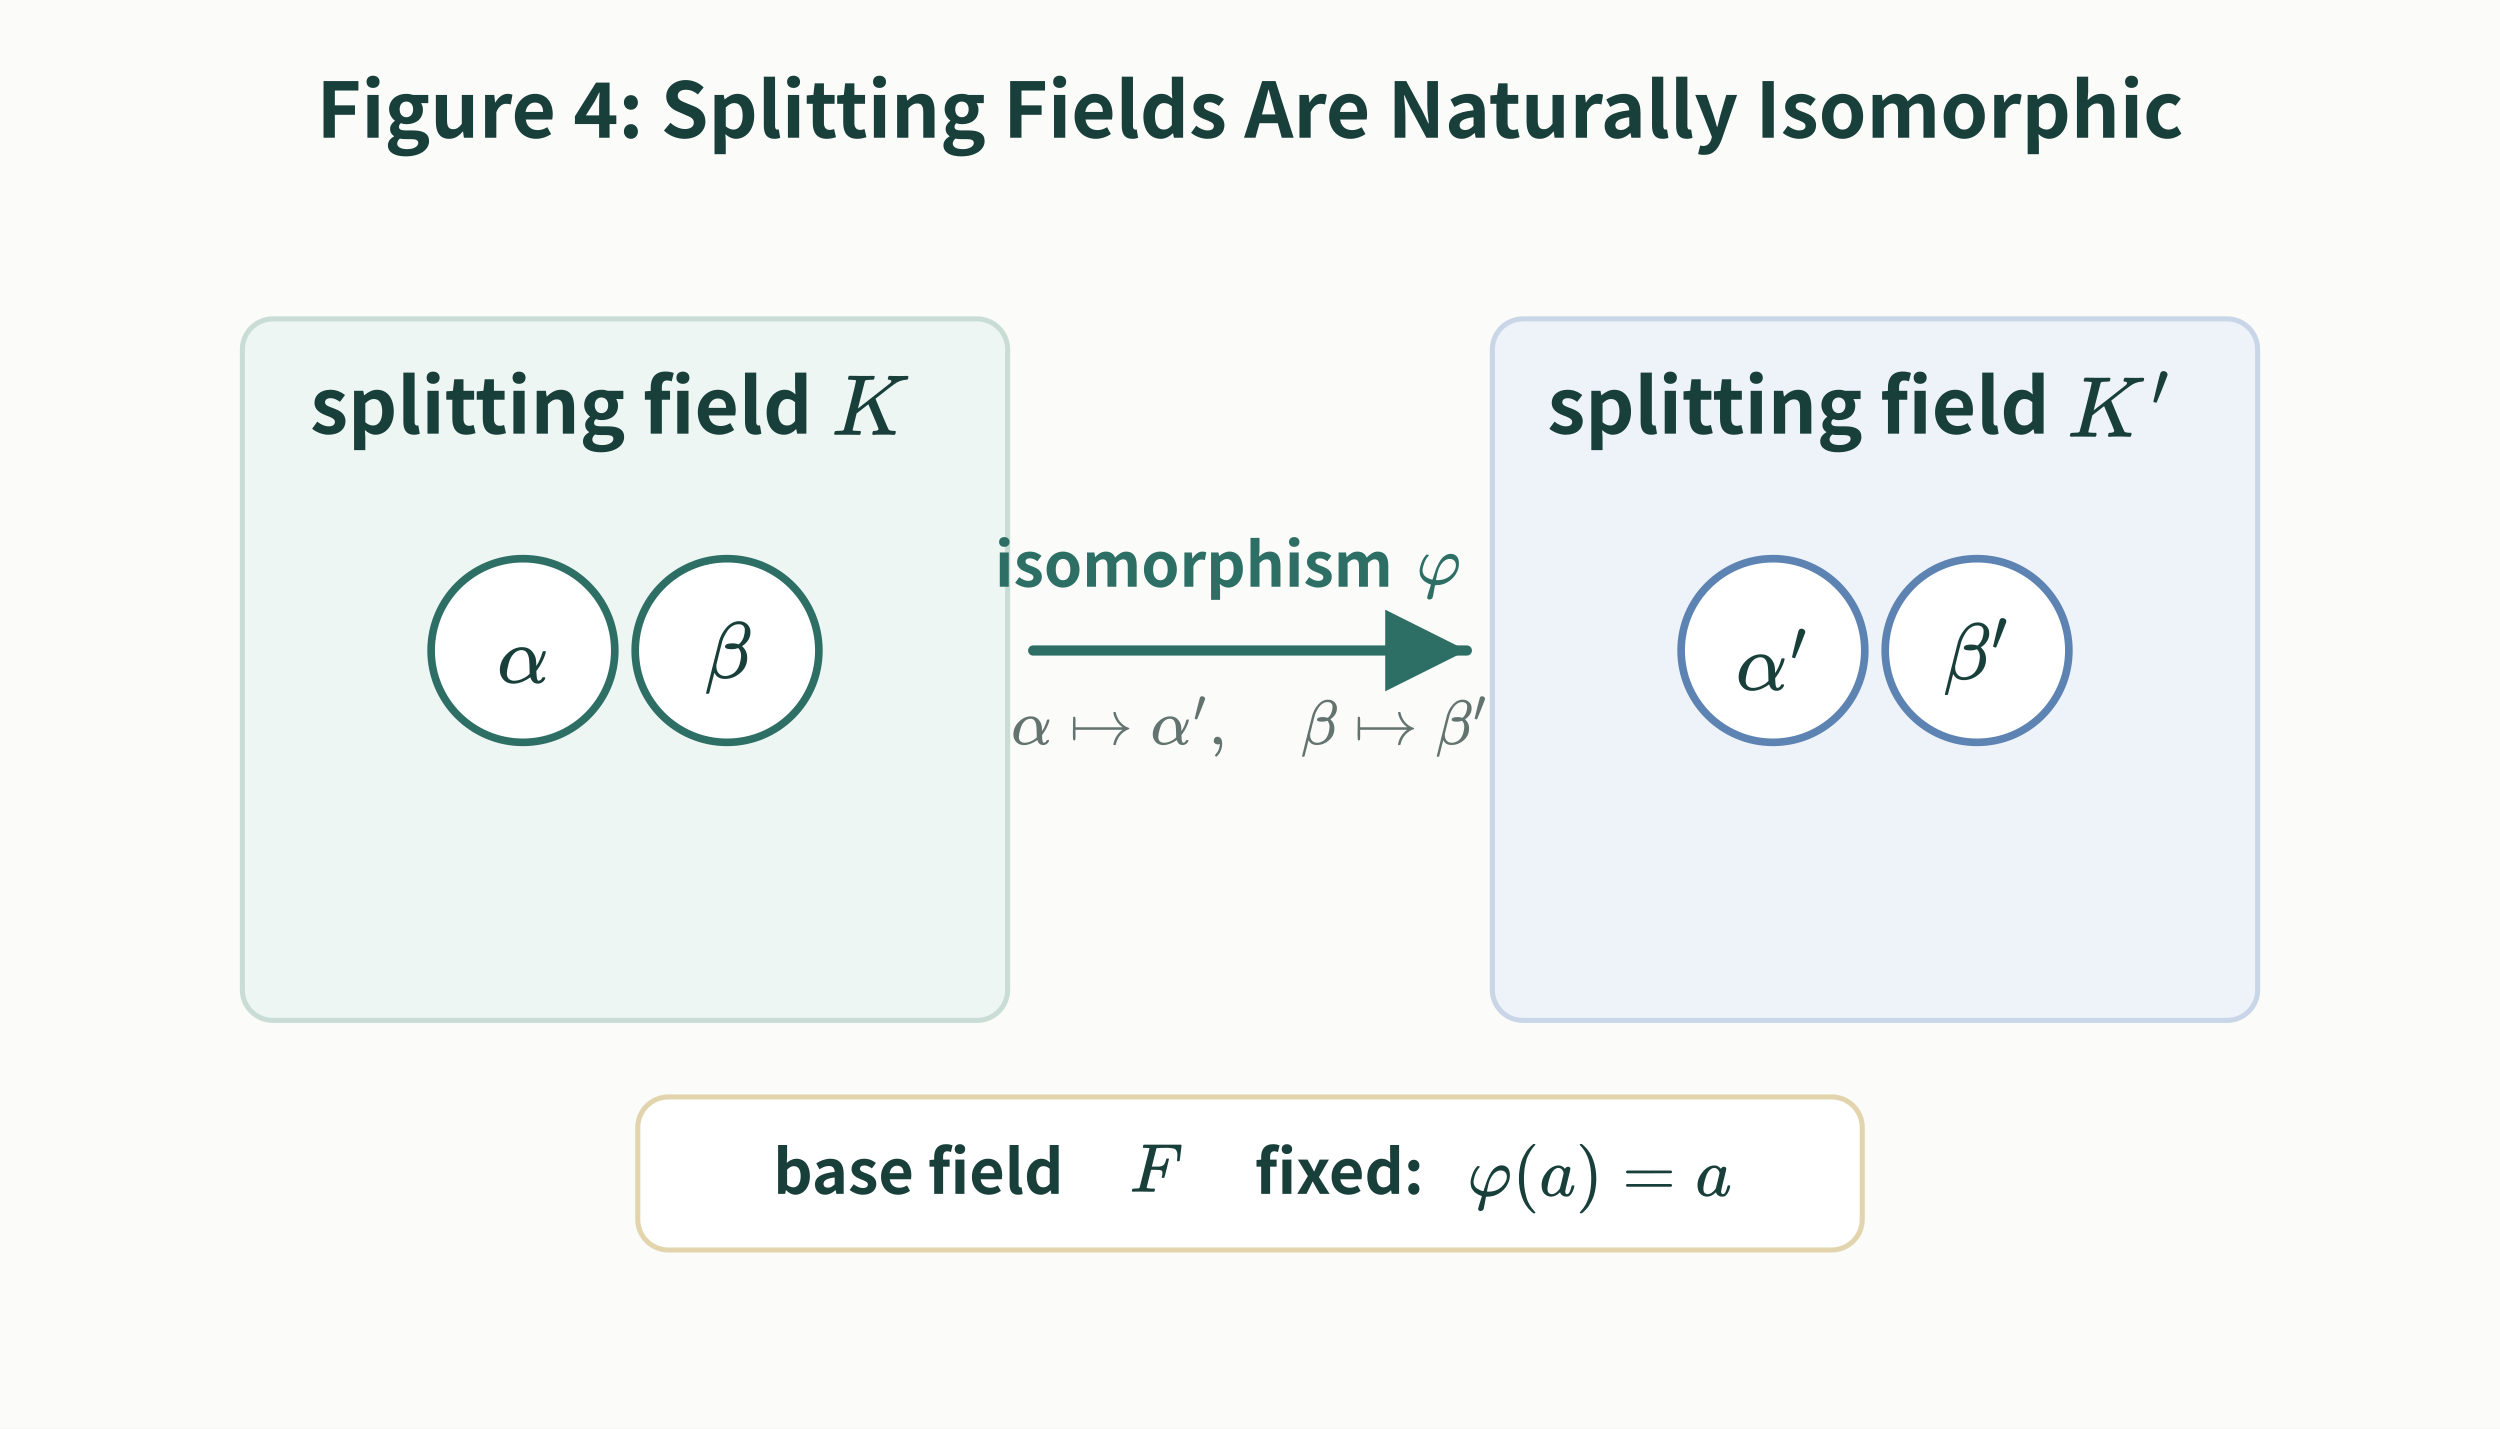
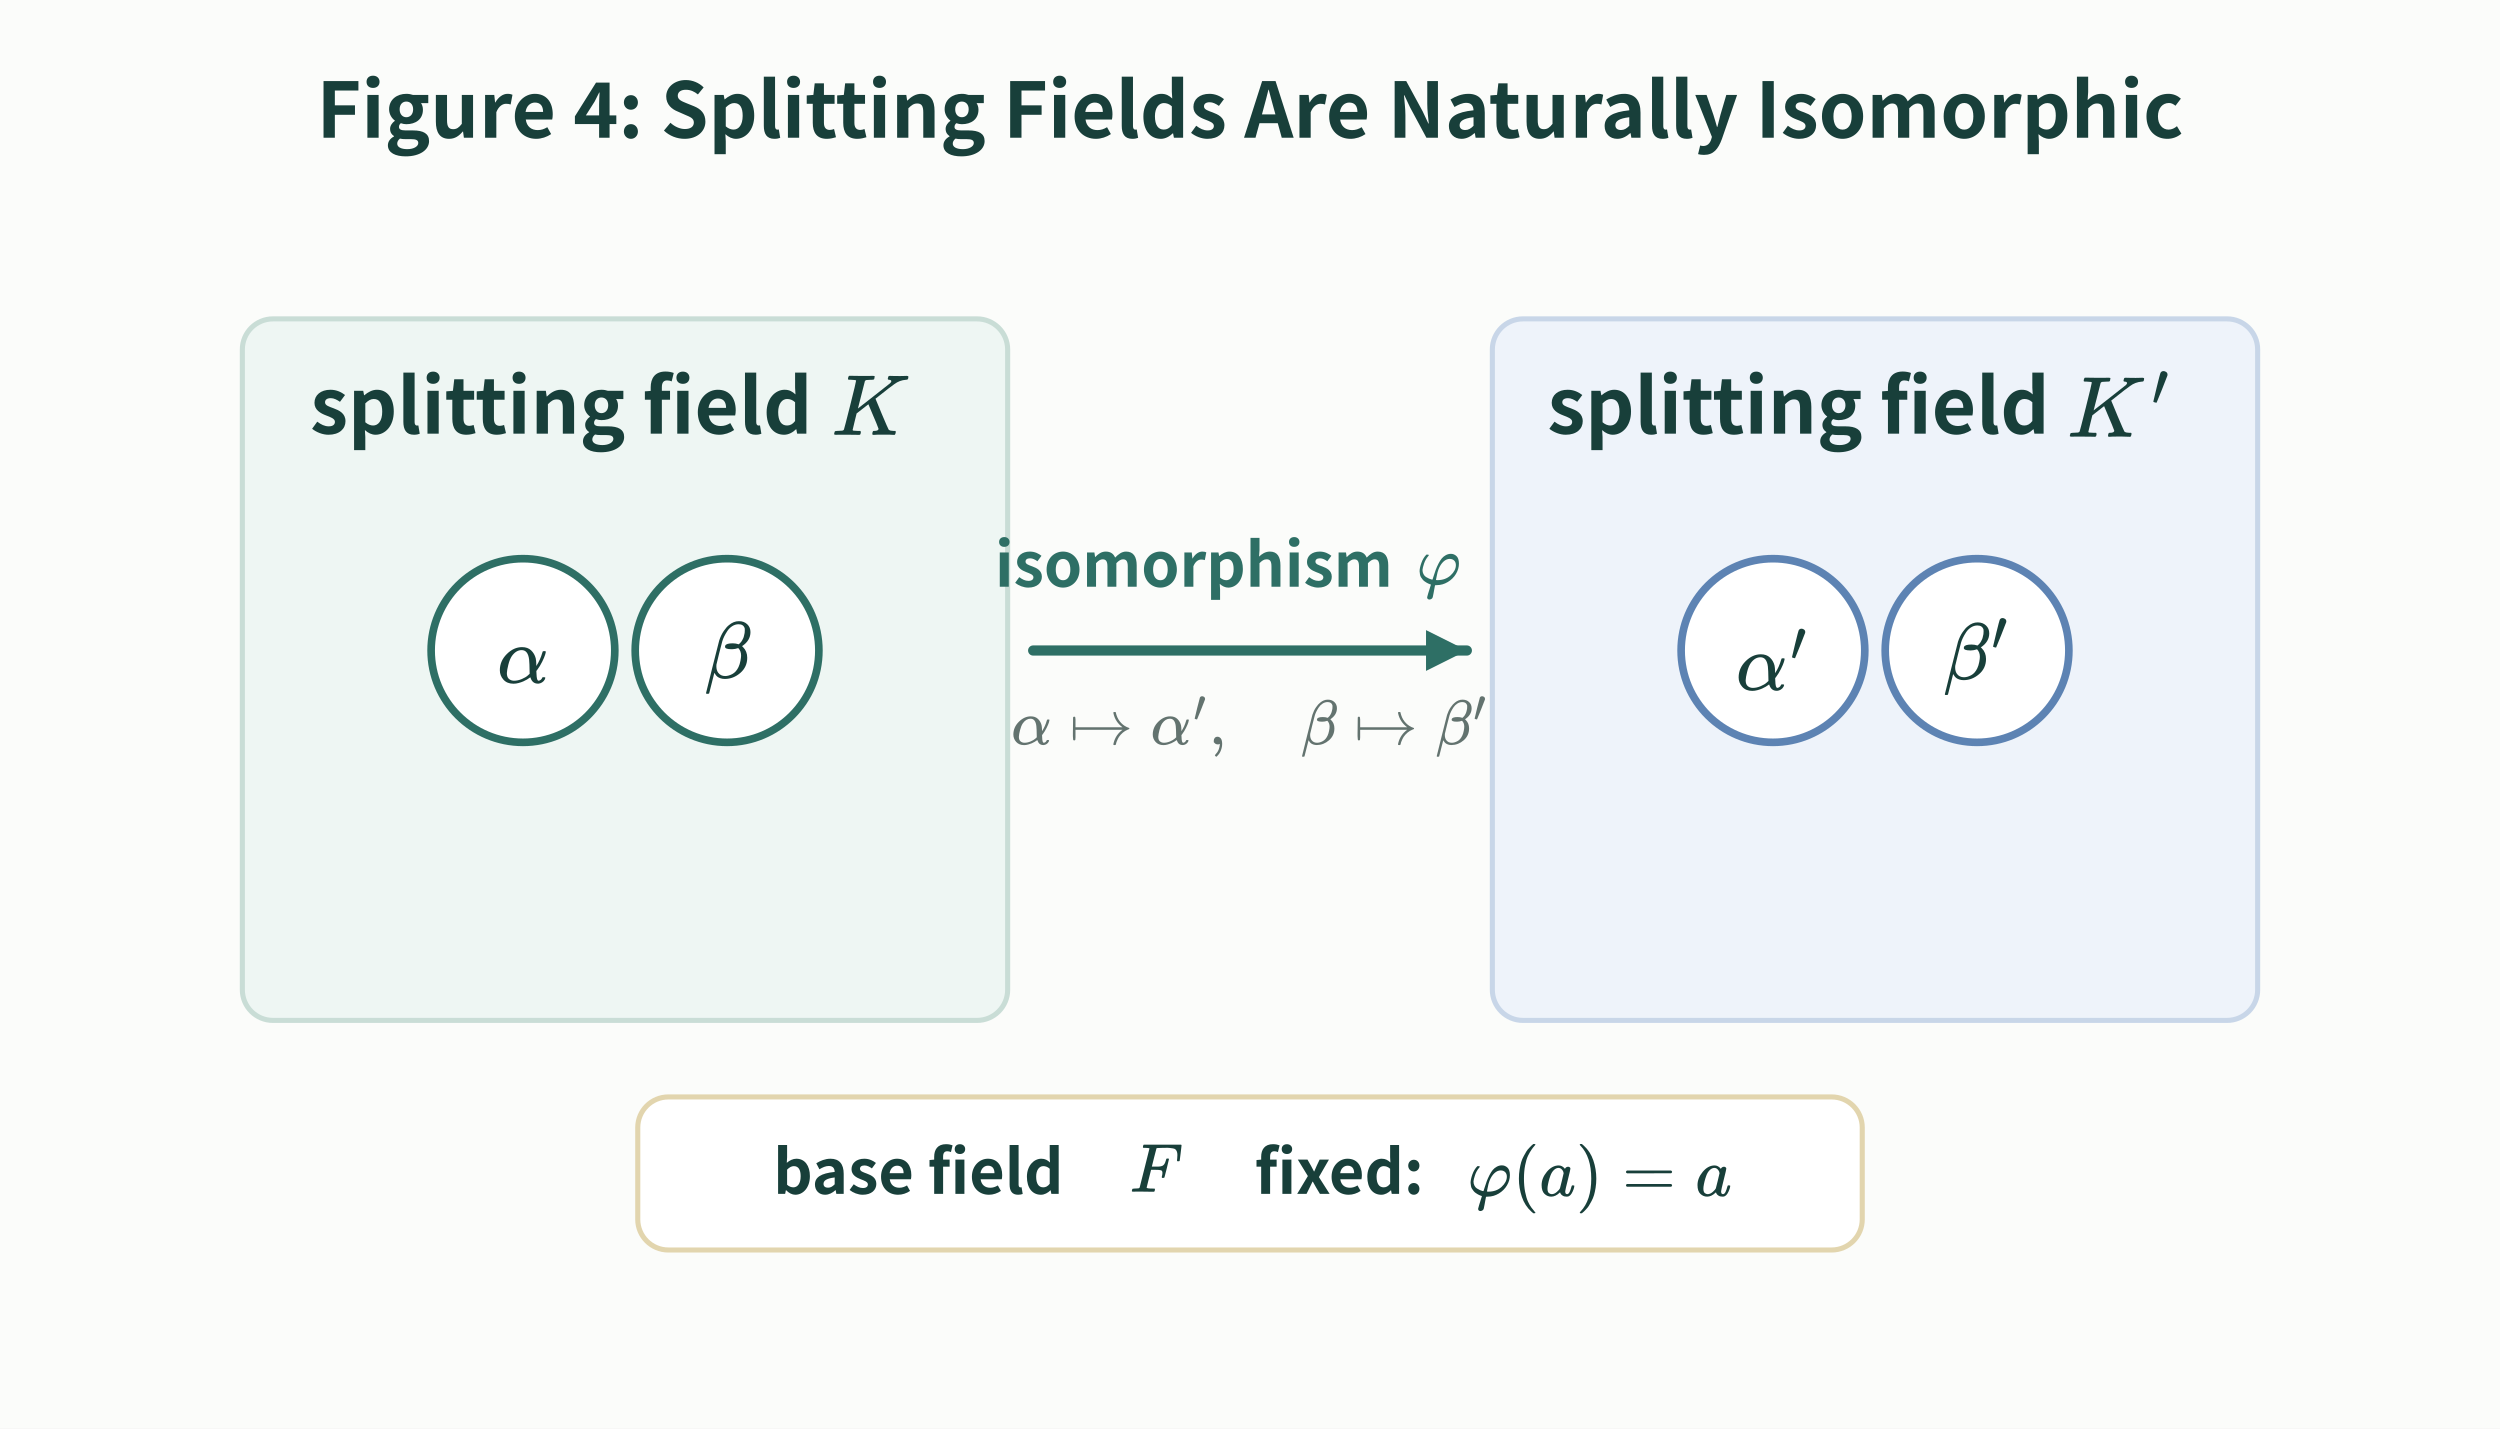
<svg xmlns="http://www.w3.org/2000/svg" width="980" height="560" viewBox="0 0 980 560" role="img" aria-label="Figure 4: Splitting Fields Are Naturally Isomorphic">
  <rect width="100%" height="100%" fill="#fbfcfa" />
  <defs>
-     <marker id="arrow" markerWidth="12" markerHeight="12" refX="10" refY="6" orient="auto">
-       <path d="M2,2 L10,6 L2,10 Z" fill="#2e6f65" />
+     <marker id="arrow" markerWidth="6" markerHeight="6" refX="5" refY="3" orient="auto">
+       <path d="M1,1 L5,3 L1,5 Z" fill="#2e6f65" />
    </marker>
-     <marker id="arrowStart" markerWidth="12" markerHeight="12" refX="2" refY="6" orient="auto">
-       <path d="M10,2 L2,6 L10,10 Z" fill="#2e6f65" />
+     <marker id="arrowStart" markerWidth="6" markerHeight="6" refX="1" refY="3" orient="auto">
+       <path d="M5,1 L1,3 L5,5 Z" fill="#2e6f65" />
    </marker>
-     <marker id="arrowRed" markerWidth="12" markerHeight="12" refX="10" refY="6" orient="auto">
-       <path d="M2,2 L10,6 L2,10 Z" fill="#b85c5c" />
+     <marker id="arrowRed" markerWidth="6" markerHeight="6" refX="5" refY="3" orient="auto">
+       <path d="M1,1 L5,3 L1,5 Z" fill="#b85c5c" />
    </marker>
-     <marker id="arrowStartRed" markerWidth="12" markerHeight="12" refX="2" refY="6" orient="auto">
-       <path d="M10,2 L2,6 L10,10 Z" fill="#b85c5c" />
+     <marker id="arrowStartRed" markerWidth="6" markerHeight="6" refX="1" refY="3" orient="auto">
+       <path d="M5,1 L1,3 L5,5 Z" fill="#b85c5c" />
    </marker>
    <filter id="shadow" x="-20%" y="-20%" width="140%" height="140%">
      <feDropShadow dx="0" dy="3" stdDeviation="4" flood-color="#12332f" flood-opacity="0.12" />
    </filter>
  </defs>
  <text x="490.0" y="54" font-family="Microsoft YaHei, Noto Sans CJK SC, Arial, sans-serif" font-size="30" font-weight="700" fill="#183f3a" text-anchor="middle">Figure 4: Splitting Fields Are Naturally Isomorphic</text>
  <rect x="95" y="125" width="300" height="275" rx="12" fill="#eef6f3" stroke="#c9ddd6" stroke-width="2" />
  <rect x="585" y="125" width="300" height="275" rx="12" fill="#eef3fa" stroke="#c8d6e8" stroke-width="2" />
  <text x="220" y="170" font-family="Microsoft YaHei, Noto Sans CJK SC, Arial, sans-serif" font-size="30" font-weight="700" fill="#183f3a" text-anchor="middle">splitting field</text>
  <svg x="325.92" y="147.31" width="30.17" height="23.17" viewBox="0 -683 889 683" color="#183f3a" overflow="visible">
    <g stroke="currentColor" fill="currentColor" stroke-width="0" transform="scale(1,-1)">
      <g data-mml-node="math">
        <g data-mml-node="mi">
          <path data-c="1D43E" d="M285 628Q285 635 228 637Q205 637 198 638T191 647Q191 649 193 661Q199 681 203 682Q205 683 214 683H219Q260 681 355 681Q389 681 418 681T463 682T483 682Q500 682 500 674Q500 669 497 660Q496 658 496 654T495 648T493 644T490 641T486 639T479 638T470 637T456 637Q416 636 405 634T387 623L306 305Q307 305 490 449T678 597Q692 611 692 620Q692 635 667 637Q651 637 651 648Q651 650 654 662T659 677Q662 682 676 682Q680 682 711 681T791 680Q814 680 839 681T869 682Q889 682 889 672Q889 650 881 642Q878 637 862 637Q787 632 726 586Q710 576 656 534T556 455L509 418L518 396Q527 374 546 329T581 244Q656 67 661 61Q663 59 666 57Q680 47 717 46H738Q744 38 744 37T741 19Q737 6 731 0H720Q680 3 625 3Q503 3 488 0H478Q472 6 472 9T474 27Q478 40 480 43T491 46H494Q544 46 544 71Q544 75 517 141T485 216L427 354L359 301L291 248L268 155Q245 63 245 58Q245 51 253 49T303 46H334Q340 37 340 35Q340 19 333 5Q328 0 317 0Q314 0 280 1T180 2Q118 2 85 2T49 1Q31 1 31 11Q31 13 34 25Q38 41 42 43T65 46Q92 46 125 49Q139 52 144 61Q147 65 216 339T285 628Z" />
        </g>
      </g>
    </g>
  </svg>
  <text x="705" y="170" font-family="Microsoft YaHei, Noto Sans CJK SC, Arial, sans-serif" font-size="30" font-weight="700" fill="#183f3a" text-anchor="middle">splitting field</text>
  <svg x="810.32" y="145.46" width="41.36" height="25.76" viewBox="0 -759 1218.5 759" color="#183f3a" overflow="visible">
    <g stroke="currentColor" fill="currentColor" stroke-width="0" transform="scale(1,-1)">
      <g data-mml-node="math">
        <g data-mml-node="msup">
          <g data-mml-node="mi">
            <path data-c="1D43E" d="M285 628Q285 635 228 637Q205 637 198 638T191 647Q191 649 193 661Q199 681 203 682Q205 683 214 683H219Q260 681 355 681Q389 681 418 681T463 682T483 682Q500 682 500 674Q500 669 497 660Q496 658 496 654T495 648T493 644T490 641T486 639T479 638T470 637T456 637Q416 636 405 634T387 623L306 305Q307 305 490 449T678 597Q692 611 692 620Q692 635 667 637Q651 637 651 648Q651 650 654 662T659 677Q662 682 676 682Q680 682 711 681T791 680Q814 680 839 681T869 682Q889 682 889 672Q889 650 881 642Q878 637 862 637Q787 632 726 586Q710 576 656 534T556 455L509 418L518 396Q527 374 546 329T581 244Q656 67 661 61Q663 59 666 57Q680 47 717 46H738Q744 38 744 37T741 19Q737 6 731 0H720Q680 3 625 3Q503 3 488 0H478Q472 6 472 9T474 27Q478 40 480 43T491 46H494Q544 46 544 71Q544 75 517 141T485 216L427 354L359 301L291 248L268 155Q245 63 245 58Q245 51 253 49T303 46H334Q340 37 340 35Q340 19 333 5Q328 0 317 0Q314 0 280 1T180 2Q118 2 85 2T49 1Q31 1 31 11Q31 13 34 25Q38 41 42 43T65 46Q92 46 125 49Q139 52 144 61Q147 65 216 339T285 628Z" />
          </g>
          <g data-mml-node="mo" transform="translate(974,363) scale(0.707)">
            <path data-c="2032" d="M79 43Q73 43 52 49T30 61Q30 68 85 293T146 528Q161 560 198 560Q218 560 240 545T262 501Q262 496 260 486Q259 479 173 263T84 45T79 43Z" />
          </g>
        </g>
      </g>
    </g>
  </svg>
  <circle cx="205" cy="255" r="36" fill="#fff" stroke="#2e6f65" stroke-width="3" />
  <circle cx="285" cy="255" r="36" fill="#fff" stroke="#2e6f65" stroke-width="3" />
  <svg x="194.86" y="253.67" width="20.27" height="14.35" viewBox="0 -442 640 453" color="#183f3a" overflow="visible">
    <g stroke="currentColor" fill="currentColor" stroke-width="0" transform="scale(1,-1)">
      <g data-mml-node="math">
        <g data-mml-node="mi">
          <path data-c="1D6FC" d="M34 156Q34 270 120 356T309 442Q379 442 421 402T478 304Q484 275 485 237V208Q534 282 560 374Q564 388 566 390T582 393Q603 393 603 385Q603 376 594 346T558 261T497 161L486 147L487 123Q489 67 495 47T514 26Q528 28 540 37T557 60Q559 67 562 68T577 70Q597 70 597 62Q597 56 591 43Q579 19 556 5T512 -10H505Q438 -10 414 62L411 69L400 61Q390 53 370 41T325 18T267 -2T203 -11Q124 -11 79 39T34 156ZM208 26Q257 26 306 47T379 90L403 112Q401 255 396 290Q382 405 304 405Q235 405 183 332Q156 292 139 224T121 120Q121 71 146 49T208 26Z" />
        </g>
      </g>
    </g>
  </svg>
  <svg x="276.03" y="243.50" width="17.93" height="28.48" viewBox="0 -705 566 899" color="#183f3a" overflow="visible">
    <g stroke="currentColor" fill="currentColor" stroke-width="0" transform="scale(1,-1)">
      <g data-mml-node="math">
        <g data-mml-node="mi">
          <path data-c="1D6FD" d="M29 -194Q23 -188 23 -186Q23 -183 102 134T186 465Q208 533 243 584T309 658Q365 705 429 705H431Q493 705 533 667T573 570Q573 465 469 396L482 383Q533 332 533 252Q533 139 448 65T257 -10Q227 -10 203 -2T165 17T143 40T131 59T126 65L62 -188Q60 -194 42 -194H29ZM353 431Q392 431 427 419L432 422Q436 426 439 429T449 439T461 453T472 471T484 495T493 524T501 560Q503 569 503 593Q503 611 502 616Q487 667 426 667Q384 667 347 643T286 582T247 514T224 455Q219 439 186 308T152 168Q151 163 151 147Q151 99 173 68Q204 26 260 26Q302 26 349 51T425 137Q441 171 449 214T457 279Q457 337 422 372Q380 358 347 358H337Q258 358 258 389Q258 396 261 403Q275 431 353 431Z" />
        </g>
      </g>
    </g>
  </svg>
  <circle cx="695" cy="255" r="36" fill="#fff" stroke="#5d83b3" stroke-width="3" />
  <circle cx="775" cy="255" r="36" fill="#fff" stroke="#5d83b3" stroke-width="3" />
  <svg x="680.47" y="246.44" width="29.06" height="24.39" viewBox="0 -759 917.5 770" color="#183f3a" overflow="visible">
    <g stroke="currentColor" fill="currentColor" stroke-width="0" transform="scale(1,-1)">
      <g data-mml-node="math">
        <g data-mml-node="msup">
          <g data-mml-node="mi">
            <path data-c="1D6FC" d="M34 156Q34 270 120 356T309 442Q379 442 421 402T478 304Q484 275 485 237V208Q534 282 560 374Q564 388 566 390T582 393Q603 393 603 385Q603 376 594 346T558 261T497 161L486 147L487 123Q489 67 495 47T514 26Q528 28 540 37T557 60Q559 67 562 68T577 70Q597 70 597 62Q597 56 591 43Q579 19 556 5T512 -10H505Q438 -10 414 62L411 69L400 61Q390 53 370 41T325 18T267 -2T203 -11Q124 -11 79 39T34 156ZM208 26Q257 26 306 47T379 90L403 112Q401 255 396 290Q382 405 304 405Q235 405 183 332Q156 292 139 224T121 120Q121 71 146 49T208 26Z" />
          </g>
          <g data-mml-node="mo" transform="translate(673,363) scale(0.707)">
            <path data-c="2032" d="M79 43Q73 43 52 49T30 61Q30 68 85 293T146 528Q161 560 198 560Q218 560 240 545T262 501Q262 496 260 486Q259 479 173 263T84 45T79 43Z" />
          </g>
        </g>
      </g>
    </g>
  </svg>
  <svg x="761.64" y="242.27" width="26.71" height="30.18" viewBox="0 -759 843.5 953" color="#183f3a" overflow="visible">
    <g stroke="currentColor" fill="currentColor" stroke-width="0" transform="scale(1,-1)">
      <g data-mml-node="math">
        <g data-mml-node="msup">
          <g data-mml-node="mi">
            <path data-c="1D6FD" d="M29 -194Q23 -188 23 -186Q23 -183 102 134T186 465Q208 533 243 584T309 658Q365 705 429 705H431Q493 705 533 667T573 570Q573 465 469 396L482 383Q533 332 533 252Q533 139 448 65T257 -10Q227 -10 203 -2T165 17T143 40T131 59T126 65L62 -188Q60 -194 42 -194H29ZM353 431Q392 431 427 419L432 422Q436 426 439 429T449 439T461 453T472 471T484 495T493 524T501 560Q503 569 503 593Q503 611 502 616Q487 667 426 667Q384 667 347 643T286 582T247 514T224 455Q219 439 186 308T152 168Q151 163 151 147Q151 99 173 68Q204 26 260 26Q302 26 349 51T425 137Q441 171 449 214T457 279Q457 337 422 372Q380 358 347 358H337Q258 358 258 389Q258 396 261 403Q275 431 353 431Z" />
          </g>
          <g data-mml-node="mo" transform="translate(599,363) scale(0.707)">
            <path data-c="2032" d="M79 43Q73 43 52 49T30 61Q30 68 85 293T146 528Q161 560 198 560Q218 560 240 545T262 501Q262 496 260 486Q259 479 173 263T84 45T79 43Z" />
          </g>
        </g>
      </g>
    </g>
  </svg>
  <line x1="405" y1="255" x2="575" y2="255" stroke="#2e6f65" stroke-width="4" stroke-linecap="round" marker-end="url(#arrow)" />
  <text x="468" y="230" font-family="Microsoft YaHei, Noto Sans CJK SC, Arial, sans-serif" font-size="24" font-weight="700" fill="#2e6f65" text-anchor="middle">isomorphism</text>
  <svg x="555.12" y="217.10" width="17.76" height="17.92" viewBox="0 -442 654 660" color="#2e6f65" overflow="visible">
    <g stroke="currentColor" fill="currentColor" stroke-width="0" transform="scale(1,-1)">
      <g data-mml-node="math">
        <g data-mml-node="mi">
          <path data-c="1D711" d="M92 210Q92 176 106 149T142 108T185 85T220 72L235 70L237 71L250 112Q268 170 283 211T322 299T370 375T429 423T502 442Q547 442 582 410T618 302Q618 224 575 152T457 35T299 -10Q273 -10 273 -12L266 -48Q260 -83 252 -125T241 -179Q236 -203 215 -212Q204 -218 190 -218Q159 -215 159 -185Q159 -175 214 -2L209 0Q204 2 195 5T173 14T147 28T120 46T94 71T71 103T56 142T50 190Q50 238 76 311T149 431H162Q183 431 183 423Q183 417 175 409Q134 361 114 300T92 210ZM574 278Q574 320 550 344T486 369Q437 369 394 329T323 218Q309 184 295 109L286 64Q304 62 306 62Q423 62 498 131T574 278Z" />
        </g>
      </g>
    </g>
  </svg>
  <svg x="396.39" y="272.92" width="187.22" height="23.72" viewBox="0 -759 7522.7 953" color="#63736f" overflow="visible">
    <g stroke="currentColor" fill="currentColor" stroke-width="0" transform="scale(1,-1)">
      <g data-mml-node="math">
        <g data-mml-node="mi">
          <path data-c="1D6FC" d="M34 156Q34 270 120 356T309 442Q379 442 421 402T478 304Q484 275 485 237V208Q534 282 560 374Q564 388 566 390T582 393Q603 393 603 385Q603 376 594 346T558 261T497 161L486 147L487 123Q489 67 495 47T514 26Q528 28 540 37T557 60Q559 67 562 68T577 70Q597 70 597 62Q597 56 591 43Q579 19 556 5T512 -10H505Q438 -10 414 62L411 69L400 61Q390 53 370 41T325 18T267 -2T203 -11Q124 -11 79 39T34 156ZM208 26Q257 26 306 47T379 90L403 112Q401 255 396 290Q382 405 304 405Q235 405 183 332Q156 292 139 224T121 120Q121 71 146 49T208 26Z" />
        </g>
        <g data-mml-node="mo" transform="translate(917.8,0)">
          <path data-c="21A6" d="M95 155V109Q95 83 92 73T75 63Q61 63 58 74T54 130Q54 140 54 180T55 250Q55 421 57 425Q61 437 75 437Q88 437 91 428T95 393V345V270H835Q719 357 692 493Q692 494 692 496T691 499Q691 511 708 511H711Q720 511 723 510T729 506T732 497T735 481T743 456Q765 389 816 336T935 261Q944 258 944 250Q944 244 939 241T915 231T877 212Q836 186 806 152T761 85T740 35T732 4Q730 -6 727 -8T711 -11Q691 -11 691 0Q691 7 696 25Q728 151 835 230H95V155Z" />
        </g>
        <g data-mml-node="msup" transform="translate(2195.6,0)">
          <g data-mml-node="mi">
            <path data-c="1D6FC" d="M34 156Q34 270 120 356T309 442Q379 442 421 402T478 304Q484 275 485 237V208Q534 282 560 374Q564 388 566 390T582 393Q603 393 603 385Q603 376 594 346T558 261T497 161L486 147L487 123Q489 67 495 47T514 26Q528 28 540 37T557 60Q559 67 562 68T577 70Q597 70 597 62Q597 56 591 43Q579 19 556 5T512 -10H505Q438 -10 414 62L411 69L400 61Q390 53 370 41T325 18T267 -2T203 -11Q124 -11 79 39T34 156ZM208 26Q257 26 306 47T379 90L403 112Q401 255 396 290Q382 405 304 405Q235 405 183 332Q156 292 139 224T121 120Q121 71 146 49T208 26Z" />
          </g>
          <g data-mml-node="mo" transform="translate(673,363) scale(0.707)">
            <path data-c="2032" d="M79 43Q73 43 52 49T30 61Q30 68 85 293T146 528Q161 560 198 560Q218 560 240 545T262 501Q262 496 260 486Q259 479 173 263T84 45T79 43Z" />
          </g>
        </g>
        <g data-mml-node="mo" transform="translate(3113,0)">
          <path data-c="2C" d="M78 35T78 60T94 103T137 121Q165 121 187 96T210 8Q210 -27 201 -60T180 -117T154 -158T130 -185T117 -194Q113 -194 104 -185T95 -172Q95 -168 106 -156T131 -126T157 -76T173 -3V9L172 8Q170 7 167 6T161 3T152 1T140 0Q113 0 96 17Z" />
        </g>
        <g data-mml-node="mstyle" transform="translate(3391,0)">
          <g data-mml-node="mspace" />
        </g>
        <g data-mml-node="mi" transform="translate(4557.7,0)">
          <path data-c="1D6FD" d="M29 -194Q23 -188 23 -186Q23 -183 102 134T186 465Q208 533 243 584T309 658Q365 705 429 705H431Q493 705 533 667T573 570Q573 465 469 396L482 383Q533 332 533 252Q533 139 448 65T257 -10Q227 -10 203 -2T165 17T143 40T131 59T126 65L62 -188Q60 -194 42 -194H29ZM353 431Q392 431 427 419L432 422Q436 426 439 429T449 439T461 453T472 471T484 495T493 524T501 560Q503 569 503 593Q503 611 502 616Q487 667 426 667Q384 667 347 643T286 582T247 514T224 455Q219 439 186 308T152 168Q151 163 151 147Q151 99 173 68Q204 26 260 26Q302 26 349 51T425 137Q441 171 449 214T457 279Q457 337 422 372Q380 358 347 358H337Q258 358 258 389Q258 396 261 403Q275 431 353 431Z" />
        </g>
        <g data-mml-node="mo" transform="translate(5401.5,0)">
          <path data-c="21A6" d="M95 155V109Q95 83 92 73T75 63Q61 63 58 74T54 130Q54 140 54 180T55 250Q55 421 57 425Q61 437 75 437Q88 437 91 428T95 393V345V270H835Q719 357 692 493Q692 494 692 496T691 499Q691 511 708 511H711Q720 511 723 510T729 506T732 497T735 481T743 456Q765 389 816 336T935 261Q944 258 944 250Q944 244 939 241T915 231T877 212Q836 186 806 152T761 85T740 35T732 4Q730 -6 727 -8T711 -11Q691 -11 691 0Q691 7 696 25Q728 151 835 230H95V155Z" />
        </g>
        <g data-mml-node="msup" transform="translate(6679.2,0)">
          <g data-mml-node="mi">
            <path data-c="1D6FD" d="M29 -194Q23 -188 23 -186Q23 -183 102 134T186 465Q208 533 243 584T309 658Q365 705 429 705H431Q493 705 533 667T573 570Q573 465 469 396L482 383Q533 332 533 252Q533 139 448 65T257 -10Q227 -10 203 -2T165 17T143 40T131 59T126 65L62 -188Q60 -194 42 -194H29ZM353 431Q392 431 427 419L432 422Q436 426 439 429T449 439T461 453T472 471T484 495T493 524T501 560Q503 569 503 593Q503 611 502 616Q487 667 426 667Q384 667 347 643T286 582T247 514T224 455Q219 439 186 308T152 168Q151 163 151 147Q151 99 173 68Q204 26 260 26Q302 26 349 51T425 137Q441 171 449 214T457 279Q457 337 422 372Q380 358 347 358H337Q258 358 258 389Q258 396 261 403Q275 431 353 431Z" />
          </g>
          <g data-mml-node="mo" transform="translate(599,363) scale(0.707)">
            <path data-c="2032" d="M79 43Q73 43 52 49T30 61Q30 68 85 293T146 528Q161 560 198 560Q218 560 240 545T262 501Q262 496 260 486Q259 479 173 263T84 45T79 43Z" />
          </g>
        </g>
      </g>
    </g>
  </svg>
  <rect x="250" y="430" width="480" height="60" rx="12" fill="#fff" stroke="#e2d5ae" stroke-width="2" />
  <text x="360" y="468" font-family="Microsoft YaHei, Noto Sans CJK SC, Arial, sans-serif" font-size="24" font-weight="700" fill="#183f3a" text-anchor="middle">base field</text>
  <svg x="442.83" y="448.71" width="20.34" height="18.46" viewBox="0 -680 749 680" color="#183f3a" overflow="visible">
    <g stroke="currentColor" fill="currentColor" stroke-width="0" transform="scale(1,-1)">
      <g data-mml-node="math">
        <g data-mml-node="mi">
          <path data-c="1D439" d="M48 1Q31 1 31 11Q31 13 34 25Q38 41 42 43T65 46Q92 46 125 49Q139 52 144 61Q146 66 215 342T285 622Q285 629 281 629Q273 632 228 634H197Q191 640 191 642T193 659Q197 676 203 680H742Q749 676 749 669Q749 664 736 557T722 447Q720 440 702 440H690Q683 445 683 453Q683 454 686 477T689 530Q689 560 682 579T663 610T626 626T575 633T503 634H480Q398 633 393 631Q388 629 386 623Q385 622 352 492L320 363H375Q378 363 398 363T426 364T448 367T472 374T489 386Q502 398 511 419T524 457T529 475Q532 480 548 480H560Q567 475 567 470Q567 467 536 339T502 207Q500 200 482 200H470Q463 206 463 212Q463 215 468 234T473 274Q473 303 453 310T364 317H309L277 190Q245 66 245 60Q245 46 334 46H359Q365 40 365 39T363 19Q359 6 353 0H336Q295 2 185 2Q120 2 86 2T48 1Z" />
        </g>
      </g>
    </g>
  </svg>
  <text x="525" y="468" font-family="Microsoft YaHei, Noto Sans CJK SC, Arial, sans-serif" font-size="24" font-weight="700" fill="#183f3a" text-anchor="middle">fixed:</text>
  <svg x="575.09" y="448.46" width="103.81" height="27.14" viewBox="0 -750 3823.6 1000" color="#183f3a" overflow="visible">
    <g stroke="currentColor" fill="currentColor" stroke-width="0" transform="scale(1,-1)">
      <g data-mml-node="math">
        <g data-mml-node="mi">
          <path data-c="1D711" d="M92 210Q92 176 106 149T142 108T185 85T220 72L235 70L237 71L250 112Q268 170 283 211T322 299T370 375T429 423T502 442Q547 442 582 410T618 302Q618 224 575 152T457 35T299 -10Q273 -10 273 -12L266 -48Q260 -83 252 -125T241 -179Q236 -203 215 -212Q204 -218 190 -218Q159 -215 159 -185Q159 -175 214 -2L209 0Q204 2 195 5T173 14T147 28T120 46T94 71T71 103T56 142T50 190Q50 238 76 311T149 431H162Q183 431 183 423Q183 417 175 409Q134 361 114 300T92 210ZM574 278Q574 320 550 344T486 369Q437 369 394 329T323 218Q309 184 295 109L286 64Q304 62 306 62Q423 62 498 131T574 278Z" />
        </g>
        <g data-mml-node="mo" transform="translate(654,0)">
          <path data-c="28" d="M94 250Q94 319 104 381T127 488T164 576T202 643T244 695T277 729T302 750H315H319Q333 750 333 741Q333 738 316 720T275 667T226 581T184 443T167 250T184 58T225 -81T274 -167T316 -220T333 -241Q333 -250 318 -250H315H302L274 -226Q180 -141 137 -14T94 250Z" />
        </g>
        <g data-mml-node="mi" transform="translate(1043,0)">
          <path data-c="1D44E" d="M33 157Q33 258 109 349T280 441Q331 441 370 392Q386 422 416 422Q429 422 439 414T449 394Q449 381 412 234T374 68Q374 43 381 35T402 26Q411 27 422 35Q443 55 463 131Q469 151 473 152Q475 153 483 153H487Q506 153 506 144Q506 138 501 117T481 63T449 13Q436 0 417 -8Q409 -10 393 -10Q359 -10 336 5T306 36L300 51Q299 52 296 50Q294 48 292 46Q233 -10 172 -10Q117 -10 75 30T33 157ZM351 328Q351 334 346 350T323 385T277 405Q242 405 210 374T160 293Q131 214 119 129Q119 126 119 118T118 106Q118 61 136 44T179 26Q217 26 254 59T298 110Q300 114 325 217T351 328Z" />
        </g>
        <g data-mml-node="mo" transform="translate(1572,0)">
          <path data-c="29" d="M60 749L64 750Q69 750 74 750H86L114 726Q208 641 251 514T294 250Q294 182 284 119T261 12T224 -76T186 -143T145 -194T113 -227T90 -246Q87 -249 86 -250H74Q66 -250 63 -250T58 -247T55 -238Q56 -237 66 -225Q221 -64 221 250T66 725Q56 737 55 738Q55 746 60 749Z" />
        </g>
        <g data-mml-node="mo" transform="translate(2238.8,0)">
          <path data-c="3D" d="M56 347Q56 360 70 367H707Q722 359 722 347Q722 336 708 328L390 327H72Q56 332 56 347ZM56 153Q56 168 72 173H708Q722 163 722 153Q722 140 707 133H70Q56 140 56 153Z" />
        </g>
        <g data-mml-node="mi" transform="translate(3294.6,0)">
          <path data-c="1D44E" d="M33 157Q33 258 109 349T280 441Q331 441 370 392Q386 422 416 422Q429 422 439 414T449 394Q449 381 412 234T374 68Q374 43 381 35T402 26Q411 27 422 35Q443 55 463 131Q469 151 473 152Q475 153 483 153H487Q506 153 506 144Q506 138 501 117T481 63T449 13Q436 0 417 -8Q409 -10 393 -10Q359 -10 336 5T306 36L300 51Q299 52 296 50Q294 48 292 46Q233 -10 172 -10Q117 -10 75 30T33 157ZM351 328Q351 334 346 350T323 385T277 405Q242 405 210 374T160 293Q131 214 119 129Q119 126 119 118T118 106Q118 61 136 44T179 26Q217 26 254 59T298 110Q300 114 325 217T351 328Z" />
        </g>
      </g>
    </g>
  </svg>
</svg>
